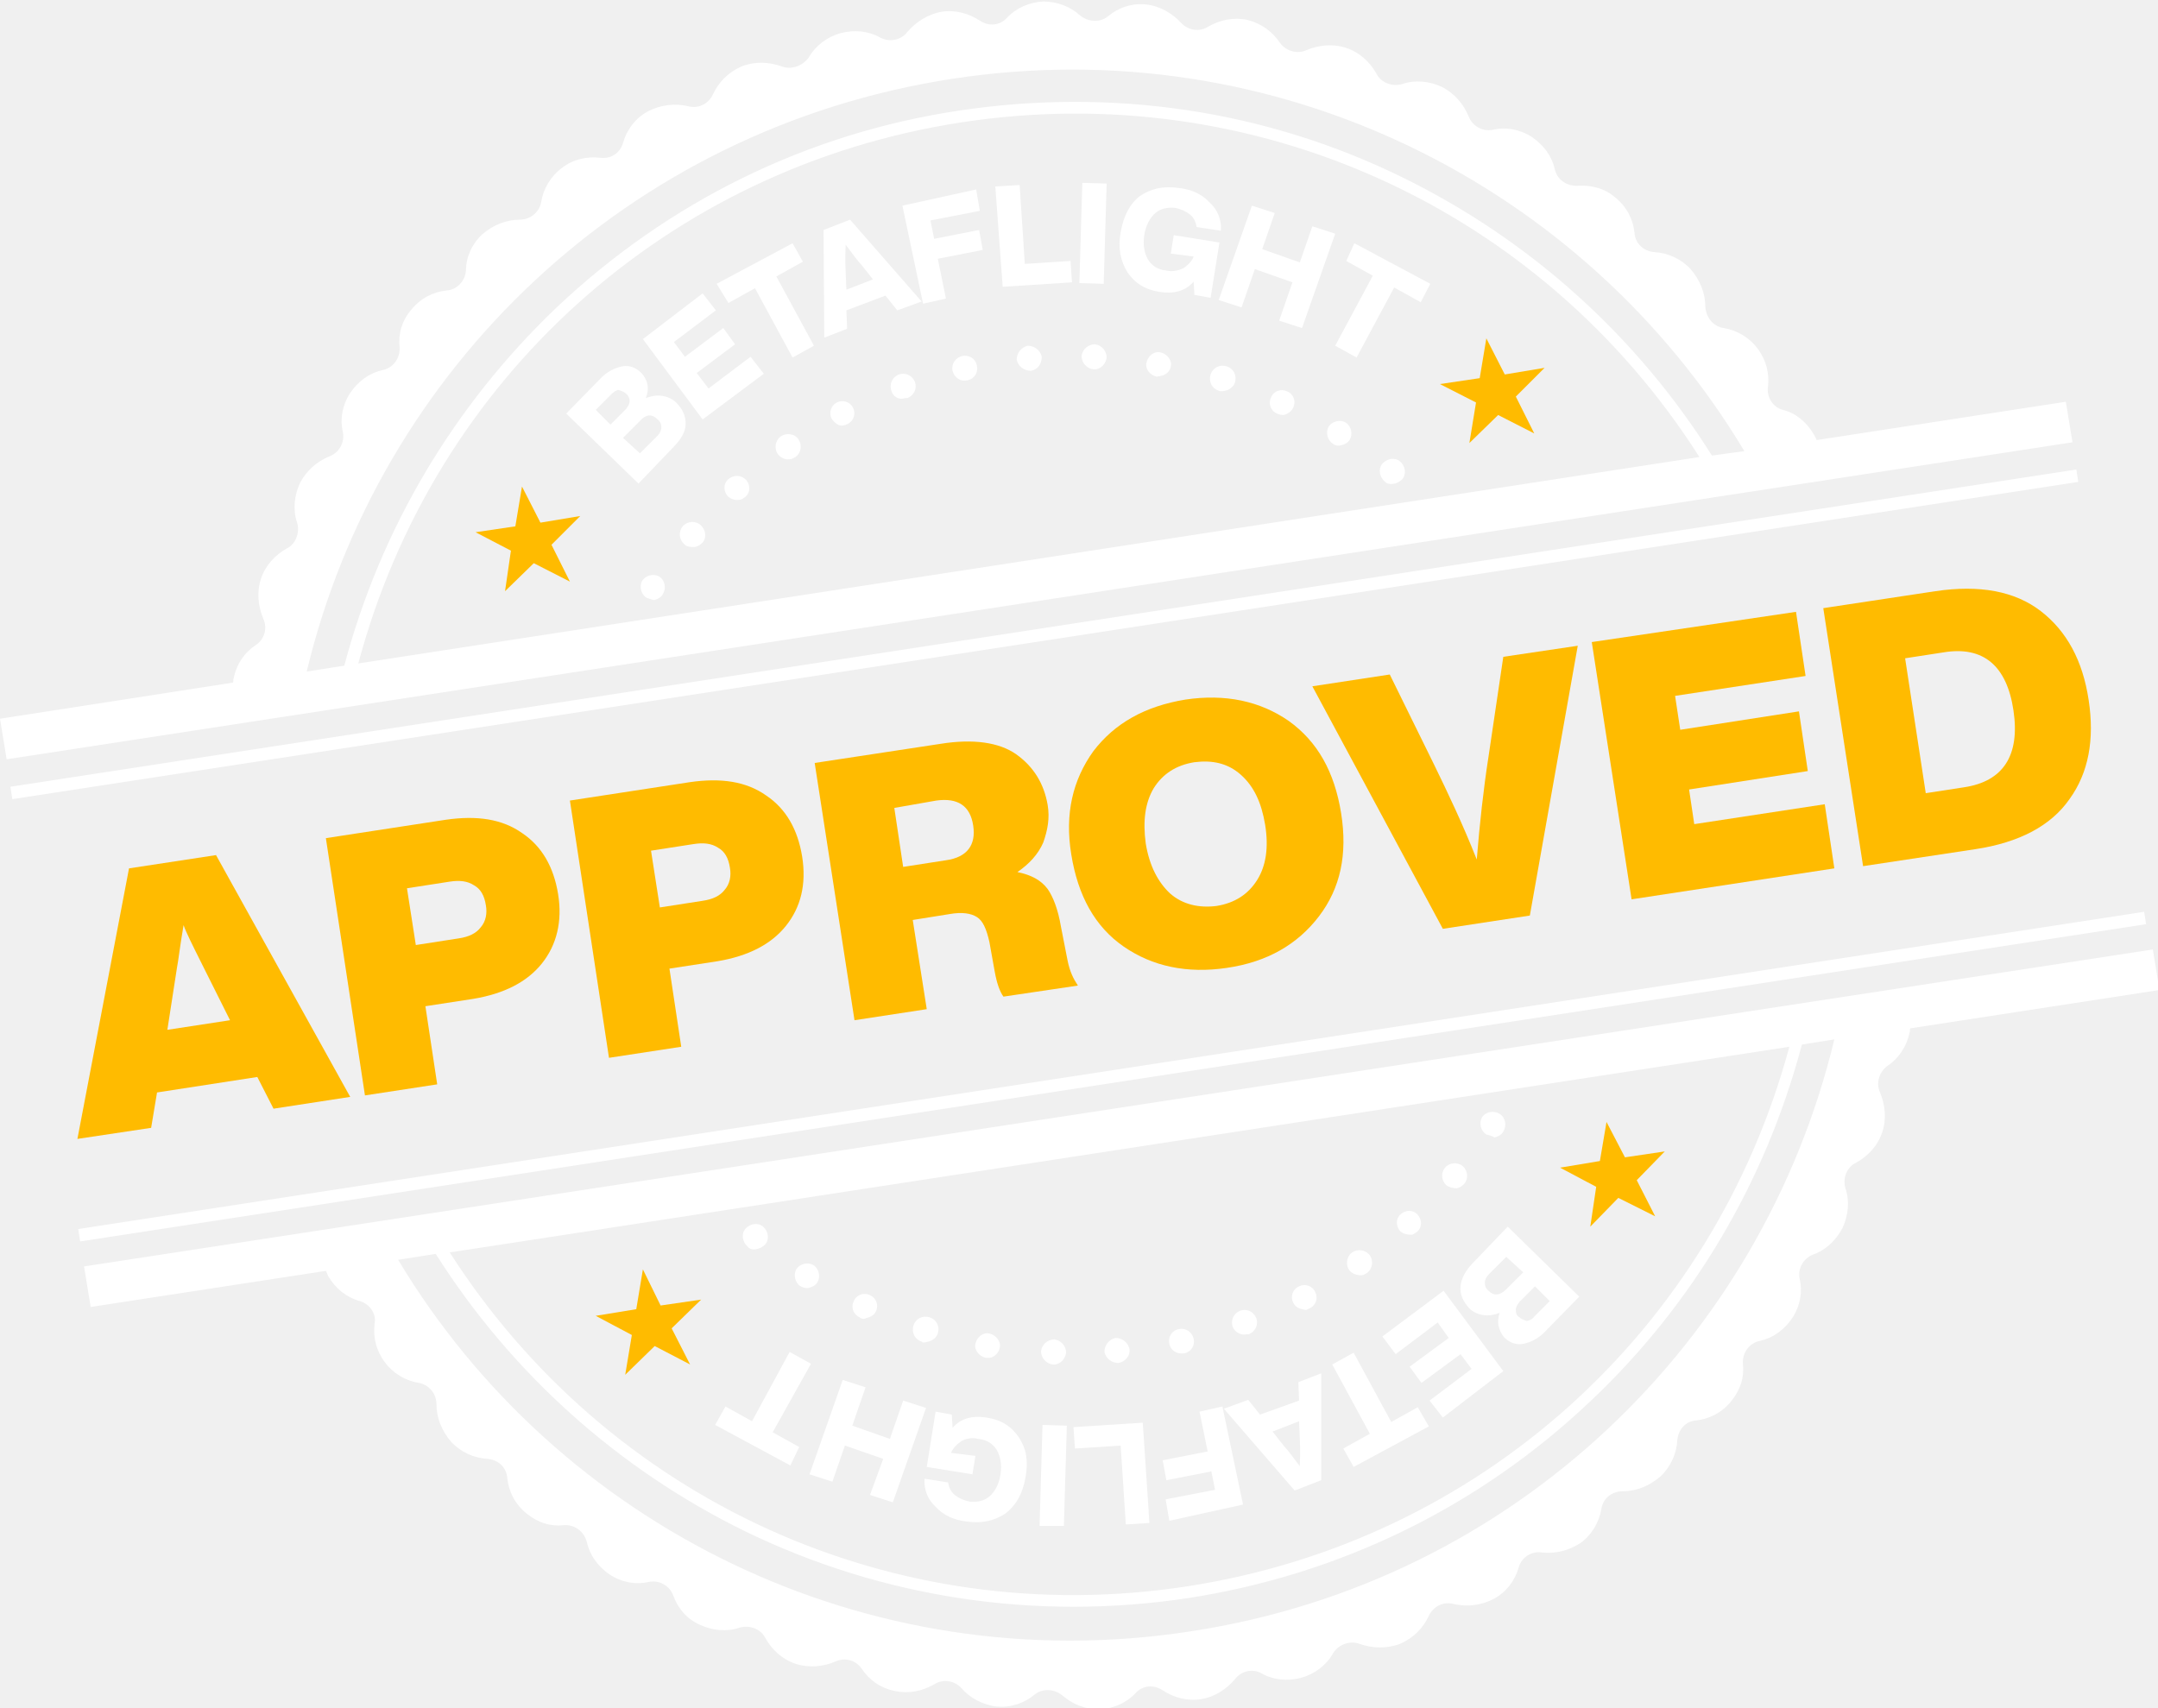
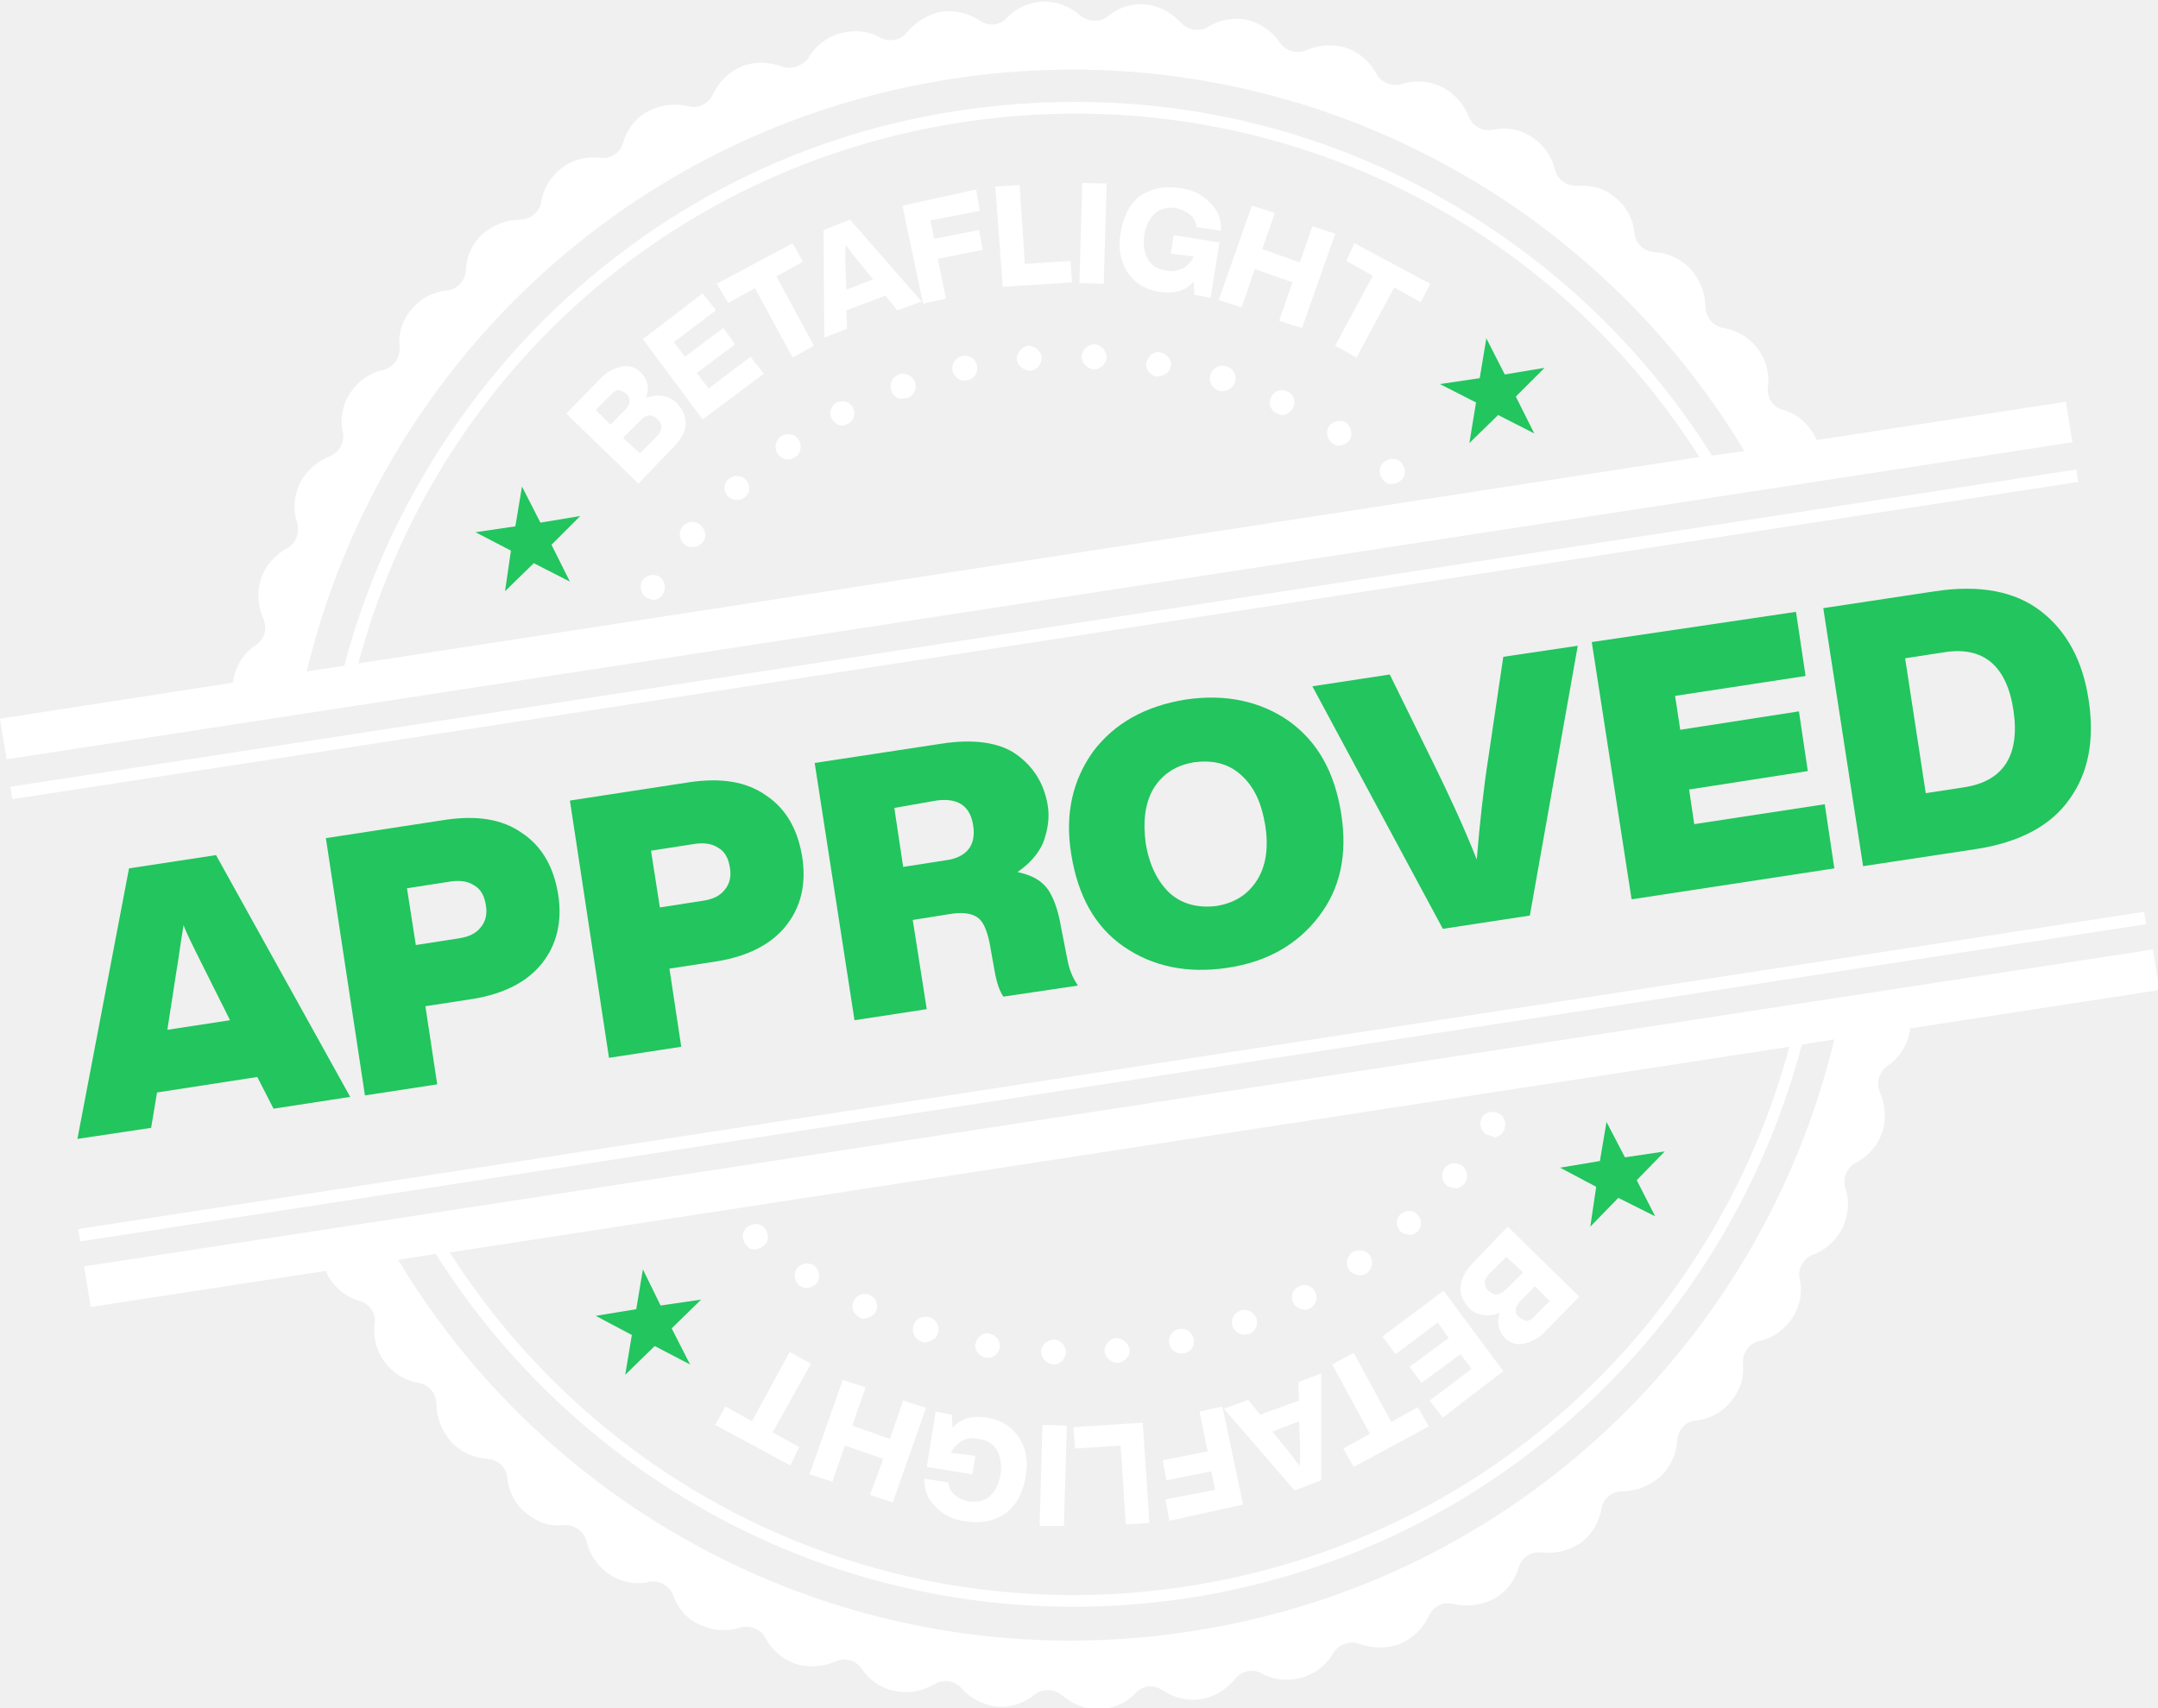
<svg xmlns="http://www.w3.org/2000/svg" version="1.2" baseProfile="tiny" id="Layer_1" x="0px" y="0px" width="292.7" height="231.7" viewBox="0 0 292.7 231.7" xml:space="preserve">
  <path fill="#FFFFFF" d="M11.4,171.8l0.9,5.5l31.9-4.9c0.1,0.2,0.2,0.4,0.3,0.7c1,1.7,2.5,2.9,4.3,3.4c1.4,0.4,2.3,1.8,2,3.1  c-0.2,1.8,0.2,3.6,1.4,5.2c1.1,1.5,2.8,2.5,4.6,2.8c1.3,0.2,2.4,1.4,2.4,2.9c0,1.8,0.7,3.6,2,5.1c1.3,1.4,3.1,2.2,4.9,2.3  c1.4,0.1,2.6,1.1,2.7,2.6c0.2,1.8,1,3.5,2.6,4.8s3.3,1.8,5.1,1.6c1.4-0.1,2.7,0.8,3.1,2.3c0.4,1.8,1.5,3.3,3.1,4.4  c1.7,1.1,3.6,1.4,5.3,1c1.4-0.3,2.8,0.5,3.3,1.8c0.6,1.7,1.8,3.2,3.6,4c1.7,0.8,3.7,1,5.4,0.4c1.4-0.4,2.9,0.2,3.5,1.4  c0.9,1.6,2.3,2.9,4.1,3.5c1.8,0.6,3.8,0.4,5.4-0.3c1.3-0.6,2.8-0.2,3.6,1c1,1.5,2.5,2.6,4.5,3c1.9,0.4,3.7,0,5.3-0.9  c1.2-0.8,2.8-0.5,3.7,0.5c1.1,1.3,2.9,2.3,4.8,2.5s3.8-0.5,5.1-1.6c1.1-0.9,2.7-0.8,3.8,0.1c1.4,1.2,3.1,1.9,5,1.9  c1.9-0.1,3.7-0.9,4.9-2.2c1-1.1,2.5-1.2,3.7-0.4c1.5,1,3.4,1.5,5.2,1.2c1.9-0.3,3.5-1.4,4.6-2.7c0.8-1.1,2.4-1.5,3.6-0.8  c1.6,0.9,3.5,1.1,5.4,0.6l0,0c1.8-0.5,3.4-1.7,4.3-3.3c0.7-1.2,2.3-1.8,3.6-1.3c1.7,0.6,3.6,0.7,5.5,0c1.8-0.8,3.1-2.1,3.9-3.8  c0.6-1.3,2-2,3.4-1.6c1.8,0.4,3.7,0.2,5.4-0.7s2.9-2.5,3.4-4.3c0.4-1.4,1.8-2.2,3.1-2c1.8,0.2,3.6-0.2,5.3-1.3  c1.5-1.1,2.5-2.8,2.8-4.6c0.2-1.4,1.4-2.4,2.9-2.4c1.8,0,3.6-0.7,5.1-2l0,0c1.4-1.3,2.2-3.1,2.3-4.9c0.1-1.4,1.1-2.6,2.5-2.7  c1.8-0.2,3.5-1,4.8-2.6s1.8-3.3,1.6-5.1c-0.1-1.4,0.8-2.8,2.3-3.1c1.8-0.4,3.3-1.5,4.4-3.1c1.1-1.7,1.4-3.6,1-5.3  c-0.3-1.4,0.5-2.8,1.8-3.3c1.7-0.6,3.1-1.9,4-3.6c0.8-1.7,1-3.7,0.4-5.4c-0.4-1.4,0.2-2.9,1.5-3.5c1.6-0.9,2.9-2.3,3.5-4.1  s0.4-3.7-0.3-5.4c-0.6-1.3-0.1-2.8,1-3.6c1.5-1,2.6-2.6,3-4.5c0.1-0.2,0-0.4,0.1-0.6l33.8-5.2l-0.9-5.5L11.4,171.8L11.4,171.8z   M242.7,142c-10.4,38.5-42,67.1-81.7,73.2s-78.5-11.7-100-45.3L242.7,142L242.7,142z M161.5,221.3c-44,6.8-85.9-14.4-107.5-50.4  l5.1-0.8c10.2,16.1,24.6,29.1,41.9,37.6c18.7,9.1,39.5,12.2,60.1,9.1c20.7-3.2,39.5-12.4,54.6-26.7c14-13.2,23.8-29.9,28.7-48.4  l4.4-0.7C239,181.8,205.5,214.6,161.5,221.3z" />
-   <polygon fill="#FFBB00" points="201.6,45.9 204.1,50.8 209.5,49.9 205.6,53.8 208.1,58.8 203.2,56.3 199.3,60.1 200.2,54.6   195.3,52.1 200.7,51.3 " />
-   <polygon fill="#FFBB00" points="70.8,66 73.3,70.9 78.7,70 74.8,73.9 77.3,78.9 72.4,76.4 68.5,80.2 69.3,74.7 64.5,72.2 69.9,71.4   " />
-   <polygon fill="#FFBB00" points="217.9,152.2 220.4,157 225.8,156.2 222,160.1 224.5,165 219.5,162.5 215.7,166.4 216.5,161   211.6,158.4 217,157.5 " />
-   <polygon fill="#FFBB00" points="87.2,172.2 89.6,177.1 95.1,176.3 91.1,180.2 93.6,185.1 88.8,182.6 84.8,186.5 85.7,181.1   80.8,178.5 86.3,177.6 " />
+   <polygon fill="#22C55E" points="201.6,45.9 204.1,50.8 209.5,49.9 205.6,53.8 208.1,58.8 203.2,56.3 199.3,60.1 200.2,54.6   195.3,52.1 200.7,51.3 " />
+   <polygon fill="#22C55E" points="70.8,66 73.3,70.9 78.7,70 74.8,73.9 77.3,78.9 72.4,76.4 68.5,80.2 69.3,74.7 64.5,72.2 69.9,71.4   " />
+   <polygon fill="#22C55E" points="217.9,152.2 220.4,157 225.8,156.2 222,160.1 224.5,165 219.5,162.5 215.7,166.4 216.5,161   211.6,158.4 217,157.5 " />
+   <polygon fill="#22C55E" points="87.2,172.2 89.6,177.1 95.1,176.3 91.1,180.2 93.6,185.1 88.8,182.6 84.8,186.5 85.7,181.1   80.8,178.5 86.3,177.6 " />
  <rect x="-0.1" y="85.2" transform="matrix(0.9884 -0.1518 0.1518 0.9884 -11.4209 22.4996)" fill="#FFFFFF" width="283.5" height="1.7" />
  <rect x="9.1" y="145.2" transform="matrix(0.9884 -0.1518 0.1518 0.9884 -20.4223 24.5915)" fill="#FFFFFF" width="283.5" height="1.7" />
  <g>
-     <path fill="#FFBB00" d="M47.5,148.8l-10.4,1.6l-2.2-4.3l-13.6,2.1l-0.8,4.8l-10,1.5l7-36.7l11.8-1.8L47.5,148.8z M24,131.3   l-1.3,8.4l8.5-1.3l-3.8-7.6c-1.3-2.6-2.2-4.4-2.5-5.3C24.4,128.4,24.2,130.3,24,131.3z" />
-     <path fill="#FFBB00" d="M44.2,113.7l16.3-2.5c4.2-0.6,7.6-0.1,10.3,1.8c2.7,1.8,4.3,4.6,4.9,8.3s-0.2,6.9-2.2,9.4s-5.1,4.1-9.3,4.8   l-6.5,1l1.6,10.6l-9.8,1.5C49.5,148.6,44.2,113.7,44.2,113.7z M56.4,128.2l5.8-0.9c1.4-0.2,2.4-0.7,3-1.5c0.7-0.8,0.9-1.9,0.7-3   c-0.2-1.3-0.7-2.2-1.6-2.7c-0.9-0.6-2-0.7-3.3-0.5l-5.8,0.9L56.4,128.2z" />
-     <path fill="#FFBB00" d="M77.3,108.6l16.3-2.5c4.2-0.6,7.6-0.1,10.3,1.8c2.7,1.8,4.3,4.6,4.9,8.3c0.6,3.8-0.2,6.9-2.2,9.4   s-5.1,4.1-9.3,4.8l-6.5,1l1.6,10.6l-9.8,1.5L77.3,108.6z M89.5,123.1l5.8-0.9c1.4-0.2,2.4-0.7,3-1.5c0.7-0.8,0.9-1.9,0.7-3   c-0.2-1.3-0.7-2.2-1.6-2.7c-0.9-0.6-2-0.7-3.3-0.5l-5.8,0.9L89.5,123.1z" />
-     <path fill="#FFBB00" d="M143.9,125.7l0.9,4.6c0.3,1.5,0.8,2.5,1.4,3.4l-10.1,1.5c-0.5-0.7-0.9-1.8-1.2-3.5l-0.7-3.9   c-0.4-1.8-0.9-2.9-1.7-3.4s-2-0.7-3.7-0.4l-5,0.8l1.9,12.1l-9.8,1.5l-5.4-34.9l17.1-2.6c4.4-0.7,7.9-0.2,10.2,1.4   c2.4,1.7,3.8,4,4.3,6.9c0.3,1.8,0,3.4-0.6,5.1c-0.7,1.6-1.9,2.9-3.5,4c1.9,0.4,3.2,1.1,4.1,2.3   C142.8,121.6,143.5,123.3,143.9,125.7z M121.3,109.6l1.2,8l5.8-0.9c2.9-0.4,4.1-2.1,3.7-4.7c-0.4-2.7-2.1-3.8-5-3.4L121.3,109.6   L121.3,109.6z" />
-     <path fill="#FFBB00" d="M166.4,131.3c-5.4,0.8-10.1-0.2-14-2.9s-6.2-6.9-7.1-12.5c-0.9-5.5,0.2-10.1,3-14c2.9-3.8,7-6.1,12.5-7   c5.4-0.8,10.1,0.2,14,2.9c3.9,2.8,6.2,6.9,7.1,12.5s-0.1,10.2-3,14C176,128.1,171.9,130.5,166.4,131.3z M158.7,121.2   c1.7,1.5,3.9,2,6.3,1.7c2.5-0.4,4.3-1.6,5.5-3.5s1.6-4.4,1.1-7.5c-0.5-3-1.5-5.2-3.3-6.8c-1.8-1.6-3.9-2-6.3-1.7   c-2.5,0.4-4.3,1.6-5.5,3.5c-1.2,2-1.5,4.5-1.1,7.5C155.9,117.5,157.1,119.7,158.7,121.2z" />
-     <path fill="#FFBB00" d="M201.9,102.6l2-13.5l10.1-1.5l-6.5,36.6l-11.8,1.8L178,93.1l10.5-1.6l6,12.2c1.9,3.9,3.9,8.1,5.8,12.9   C200.7,111.7,201.2,107.1,201.9,102.6z" />
-     <path fill="#FFBB00" d="M243.6,83l1.3,8.7l-17.7,2.7l0.7,4.6l16.1-2.5l1.2,8.1l-16.1,2.5l0.7,4.7l17.7-2.7l1.3,8.7l-27.5,4.2   l-5.4-34.9L243.6,83z" />
-     <path fill="#FFBB00" d="M247.3,82.5l15.2-2.3c6-0.9,10.8,0,14.3,2.7s5.7,6.7,6.5,12.1c0.8,5.3,0,9.8-2.6,13.4   c-2.5,3.6-6.8,5.9-12.8,6.8l-15.2,2.3L247.3,82.5L247.3,82.5z M261.2,107.6l5.2-0.8c5.3-0.8,7.6-4.3,6.7-10.4s-4.1-8.8-9.5-7.9   l-5.2,0.8L261.2,107.6z" />
+     <path fill="#22C55E" d="M47.5,148.8l-10.4,1.6l-2.2-4.3l-13.6,2.1l-0.8,4.8l-10,1.5l7-36.7l11.8-1.8L47.5,148.8z M24,131.3   l-1.3,8.4l8.5-1.3l-3.8-7.6c-1.3-2.6-2.2-4.4-2.5-5.3C24.4,128.4,24.2,130.3,24,131.3z" />
+     <path fill="#22C55E" d="M44.2,113.7l16.3-2.5c4.2-0.6,7.6-0.1,10.3,1.8c2.7,1.8,4.3,4.6,4.9,8.3s-0.2,6.9-2.2,9.4s-5.1,4.1-9.3,4.8   l-6.5,1l1.6,10.6l-9.8,1.5C49.5,148.6,44.2,113.7,44.2,113.7z M56.4,128.2l5.8-0.9c1.4-0.2,2.4-0.7,3-1.5c0.7-0.8,0.9-1.9,0.7-3   c-0.2-1.3-0.7-2.2-1.6-2.7c-0.9-0.6-2-0.7-3.3-0.5l-5.8,0.9L56.4,128.2z" />
+     <path fill="#22C55E" d="M77.3,108.6l16.3-2.5c4.2-0.6,7.6-0.1,10.3,1.8c2.7,1.8,4.3,4.6,4.9,8.3c0.6,3.8-0.2,6.9-2.2,9.4   s-5.1,4.1-9.3,4.8l-6.5,1l1.6,10.6l-9.8,1.5L77.3,108.6z M89.5,123.1l5.8-0.9c1.4-0.2,2.4-0.7,3-1.5c0.7-0.8,0.9-1.9,0.7-3   c-0.2-1.3-0.7-2.2-1.6-2.7c-0.9-0.6-2-0.7-3.3-0.5l-5.8,0.9L89.5,123.1z" />
+     <path fill="#22C55E" d="M143.9,125.7l0.9,4.6c0.3,1.5,0.8,2.5,1.4,3.4l-10.1,1.5c-0.5-0.7-0.9-1.8-1.2-3.5l-0.7-3.9   c-0.4-1.8-0.9-2.9-1.7-3.4s-2-0.7-3.7-0.4l-5,0.8l1.9,12.1l-9.8,1.5l-5.4-34.9l17.1-2.6c4.4-0.7,7.9-0.2,10.2,1.4   c2.4,1.7,3.8,4,4.3,6.9c0.3,1.8,0,3.4-0.6,5.1c-0.7,1.6-1.9,2.9-3.5,4c1.9,0.4,3.2,1.1,4.1,2.3   C142.8,121.6,143.5,123.3,143.9,125.7z M121.3,109.6l1.2,8l5.8-0.9c2.9-0.4,4.1-2.1,3.7-4.7c-0.4-2.7-2.1-3.8-5-3.4L121.3,109.6   L121.3,109.6z" />
+     <path fill="#22C55E" d="M166.4,131.3c-5.4,0.8-10.1-0.2-14-2.9s-6.2-6.9-7.1-12.5c-0.9-5.5,0.2-10.1,3-14c2.9-3.8,7-6.1,12.5-7   c5.4-0.8,10.1,0.2,14,2.9c3.9,2.8,6.2,6.9,7.1,12.5s-0.1,10.2-3,14C176,128.1,171.9,130.5,166.4,131.3z M158.7,121.2   c1.7,1.5,3.9,2,6.3,1.7c2.5-0.4,4.3-1.6,5.5-3.5s1.6-4.4,1.1-7.5c-0.5-3-1.5-5.2-3.3-6.8c-1.8-1.6-3.9-2-6.3-1.7   c-2.5,0.4-4.3,1.6-5.5,3.5c-1.2,2-1.5,4.5-1.1,7.5C155.9,117.5,157.1,119.7,158.7,121.2z" />
+     <path fill="#22C55E" d="M201.9,102.6l2-13.5l10.1-1.5l-6.5,36.6l-11.8,1.8L178,93.1l10.5-1.6l6,12.2c1.9,3.9,3.9,8.1,5.8,12.9   C200.7,111.7,201.2,107.1,201.9,102.6z" />
+     <path fill="#22C55E" d="M243.6,83l1.3,8.7l-17.7,2.7l0.7,4.6l16.1-2.5l1.2,8.1l-16.1,2.5l0.7,4.7l17.7-2.7l1.3,8.7l-27.5,4.2   l-5.4-34.9L243.6,83z" />
+     <path fill="#22C55E" d="M247.3,82.5l15.2-2.3c6-0.9,10.8,0,14.3,2.7s5.7,6.7,6.5,12.1c0.8,5.3,0,9.8-2.6,13.4   c-2.5,3.6-6.8,5.9-12.8,6.8l-15.2,2.3L247.3,82.5L247.3,82.5z M261.2,107.6l5.2-0.8c5.3-0.8,7.6-4.3,6.7-10.4s-4.1-8.8-9.5-7.9   l-5.2,0.8L261.2,107.6z" />
  </g>
  <g>
    <path fill="#FFFFFF" d="M87.6,54c0.8-0.3,1.5-0.4,2.2-0.3c0.7,0.1,1.4,0.4,1.9,0.9c0.9,0.9,1.3,1.8,1.3,2.9s-0.7,2.2-1.8,3.3   l-4.6,4.8l-9.8-9.5l4.5-4.6c1-1.1,2.1-1.6,3.1-1.8s1.9,0.2,2.6,0.9C87.9,51.6,88.1,52.7,87.6,54z M82.9,53.5l-2.1,2.1l2,2l2.1-2.1   c0.3-0.4,0.5-0.7,0.5-1.1s-0.2-0.8-0.5-1c-0.3-0.3-0.7-0.4-1-0.5C83.6,52.9,83.2,53.2,82.9,53.5z M86.8,61.5l2.3-2.3   c0.4-0.4,0.6-0.8,0.6-1.2s-0.1-0.8-0.5-1.1c-0.8-0.8-1.6-0.7-2.4,0.2l-2.3,2.3L86.8,61.5z" />
    <path fill="#FFFFFF" d="M95.3,39.8l1.8,2.3l-5.7,4.3l1.5,2l5.2-3.9l1.6,2.2l-5.2,3.9l1.6,2.1l5.7-4.3l1.8,2.3l-8.3,6.2L87.2,46   L95.3,39.8z" />
    <path fill="#FFFFFF" d="M97.2,38.5l10.3-5.5l1.4,2.5l-3.6,2l5.1,9.4l-2.9,1.6l-5.1-9.4l-3.6,2L97.2,38.5z" />
    <path fill="#FFFFFF" d="M125,40.9l-3.3,1.2l-1.6-2l-5.3,2l0.1,2.5l-3.1,1.2l-0.1-14.6l3.6-1.4L125,40.9z M114.7,36.9l0.1,2.4   l3.6-1.4l-1.5-1.9c-0.5-0.5-1.2-1.5-2.2-2.8C114.6,35.4,114.7,36.6,114.7,36.9z" />
    <path fill="#FFFFFF" d="M132.4,25.7l0.5,2.9l-6.7,1.3l0.5,2.5l6.1-1.2l0.5,2.7l-6.1,1.2l1.1,5.4l-3.1,0.7l-2.8-13.3L132.4,25.7z" />
    <path fill="#FFFFFF" d="M138.3,25.1l0.7,10.7l6.2-0.4l0.2,2.9l-9.4,0.6l-1-13.6L138.3,25.1z" />
    <path fill="#FFFFFF" d="M149.7,38.5l-3.3-0.1l0.4-13.6l3.3,0.1L149.7,38.5z" />
    <path fill="#FFFFFF" d="M158.8,34.4l0.4-2.5l6.2,1l-1.2,7.5L162,40l-0.1-1.8c-1.1,1.3-2.7,1.7-4.6,1.4c-2-0.3-3.4-1.2-4.4-2.7   c-0.9-1.5-1.3-3.2-0.9-5.4s1.2-3.8,2.6-4.9c1.5-1,3.1-1.4,5.3-1.1c1.8,0.2,3.2,0.9,4.2,2c1.1,1,1.6,2.4,1.5,3.8l-3.3-0.5   c-0.1-0.7-0.4-1.3-0.9-1.7c-0.5-0.4-1.1-0.7-2-0.9c-1.1-0.1-2,0.1-2.7,0.7s-1.3,1.7-1.5,3c-0.2,1.3,0,2.4,0.5,3.3   c0.5,0.8,1.3,1.4,2.5,1.5c0.8,0.2,1.6,0,2.3-0.3c0.6-0.4,1.2-1,1.4-1.6L158.8,34.4z" />
    <path fill="#FFFFFF" d="M176.3,35.6l1.7-4.9l3.1,1l-4.5,12.8l-3.1-1l1.8-5.2l-5.1-1.8l-1.8,5.2l-3.1-1l4.5-12.8l3.1,1l-1.7,4.9   L176.3,35.6z" />
    <path fill="#FFFFFF" d="M183.7,33l10.3,5.5l-1.3,2.5l-3.6-2l-5.1,9.5l-2.9-1.6l5.1-9.5l-3.6-2L183.7,33z" />
  </g>
  <g>
    <path fill="#FFFFFF" d="M203.4,178.1c-0.8,0.3-1.5,0.4-2.2,0.3s-1.4-0.4-1.9-0.9c-0.8-0.9-1.3-1.8-1.2-3c0.1-1.1,0.7-2.2,1.8-3.3   l4.6-4.8l9.7,9.5l-4.5,4.6c-1,1.1-2.1,1.6-3.1,1.8s-1.9-0.2-2.6-0.9C203.2,180.4,203,179.3,203.4,178.1z M204.3,170.5l-2.3,2.3   c-0.4,0.4-0.6,0.8-0.6,1.2s0.1,0.8,0.5,1.1c0.7,0.7,1.5,0.7,2.4-0.2l2.3-2.3L204.3,170.5z M208.1,178.6l2.1-2.1l-2-2l-2.1,2.1   c-0.3,0.4-0.5,0.7-0.5,1.1s0.1,0.8,0.5,1c0.3,0.3,0.7,0.4,1,0.5C207.5,179.1,207.8,179,208.1,178.6z" />
    <path fill="#FFFFFF" d="M195.7,192.3l-1.8-2.3l5.7-4.3l-1.5-2l-5.3,3.9l-1.6-2.2l5.3-3.9l-1.5-2.1l-5.7,4.3l-1.8-2.4l8.3-6.2   l8.1,10.9L195.7,192.3z" />
    <path fill="#FFFFFF" d="M193.8,193.5l-10.2,5.5l-1.4-2.5l3.6-2l-5.1-9.4l2.9-1.6l5.1,9.4l3.6-2L193.8,193.5z" />
    <path fill="#FFFFFF" d="M166,191.1l3.3-1.2l1.6,2l5.3-1.9l-0.1-2.5l3.1-1.2v14.5l-3.6,1.4L166,191.1z M176.3,195.2l-0.1-2.4   l-3.6,1.4l1.5,1.9c0.5,0.5,1.2,1.5,2.2,2.8C176.4,196.6,176.3,195.4,176.3,195.2z" />
    <path fill="#FFFFFF" d="M158.6,206.3l-0.5-2.9l6.7-1.3l-0.5-2.5l-6.1,1.2l-0.5-2.7l6.1-1.2l-1.1-5.4l3.1-0.7l2.8,13.3L158.6,206.3z   " />
    <path fill="#FFFFFF" d="M152.7,206.8l-0.7-10.7l-6.2,0.4l-0.2-2.9l9.4-0.6l0.9,13.6L152.7,206.8z" />
    <path fill="#FFFFFF" d="M141.4,193.3l3.3,0.1l-0.4,13.6H141L141.4,193.3z" />
    <path fill="#FFFFFF" d="M132.3,197.5l-0.4,2.5l-6.2-1l1.2-7.5l2.2,0.4l0.1,1.8c1.1-1.3,2.7-1.7,4.6-1.4c2,0.3,3.4,1.2,4.4,2.7   s1.3,3.2,0.9,5.4c-0.4,2.2-1.2,3.7-2.7,4.9c-1.5,1-3.2,1.4-5.3,1.1c-1.8-0.2-3.2-0.9-4.2-2c-1.1-1-1.6-2.4-1.5-3.8l3.2,0.5   c0.1,0.7,0.4,1.3,0.9,1.7s1.1,0.7,2,0.9c1.1,0.1,2-0.1,2.7-0.7s1.3-1.6,1.5-3c0.2-1.3,0-2.4-0.5-3.3c-0.5-0.8-1.3-1.4-2.5-1.5   c-0.8-0.2-1.6-0.1-2.3,0.3c-0.6,0.4-1.2,1-1.4,1.6L132.3,197.5z" />
    <path fill="#FFFFFF" d="M114.6,196.1l-1.7,4.9l-3.1-1l4.5-12.8l3.1,1l-1.8,5.2l5.1,1.8l1.8-5.2l3.1,1l-4.5,12.8l-3.1-1l1.8-4.9   L114.6,196.1z" />
    <path fill="#FFFFFF" d="M107.2,198.8L97,193.3l1.4-2.5l3.6,2l5.1-9.4l2.9,1.6l-5.2,9.3l3.6,2L107.2,198.8z" />
  </g>
  <g>
    <path fill="#FFFFFF" d="M87.7,81.1c-0.8-0.5-1-1.6-0.6-2.3l0,0c0.5-0.8,1.6-1,2.3-0.6l0,0c0.8,0.5,1,1.6,0.5,2.4l0,0   c-0.2,0.4-0.7,0.7-1.2,0.8l0,0C88.5,81.4,88.1,81.2,87.7,81.1z M187.8,65.3c-0.7-0.6-0.9-1.7-0.3-2.4l0,0c0.6-0.7,1.7-0.9,2.4-0.3   l0,0c0.7,0.6,0.9,1.7,0.3,2.4l0,0c-0.3,0.3-0.6,0.5-1,0.6l0,0C188.7,65.7,188.1,65.7,187.8,65.3z M92.8,73.8   c-0.7-0.6-0.8-1.7-0.2-2.4l0,0c0.6-0.7,1.7-0.8,2.4-0.2l0,0c0.7,0.6,0.9,1.7,0.3,2.4l0,0c-0.3,0.3-0.6,0.5-1,0.6l0,0   C93.6,74.2,93.1,74.2,92.8,73.8z M180.8,60.2c-0.8-0.5-1-1.6-0.6-2.3l0,0c0.5-0.8,1.6-1,2.3-0.6l0,0l0,0l0,0c0.8,0.5,1,1.6,0.6,2.3   l0,0c-0.2,0.4-0.7,0.7-1.2,0.8l0,0C181.6,60.5,181.2,60.5,180.8,60.2z M98.7,67.3c-0.6-0.7-0.6-1.7,0.1-2.3l0,0   c0.7-0.6,1.7-0.6,2.4,0.1l0,0c0.6,0.7,0.6,1.7-0.1,2.3l0,0c-0.3,0.2-0.5,0.4-0.8,0.4l0,0C99.7,67.9,99.1,67.7,98.7,67.3z    M173.2,56.1c-0.9-0.4-1.2-1.4-0.8-2.2l0,0c0.4-0.9,1.4-1.2,2.2-0.8l0,0l0,0l0,0c0.9,0.4,1.2,1.4,0.8,2.2l0,0   c-0.2,0.5-0.8,0.9-1.3,1l0,0C174,56.3,173.6,56.3,173.2,56.1z M105.5,61.6c-0.5-0.7-0.4-1.8,0.4-2.4l0,0c0.7-0.5,1.9-0.4,2.4,0.4   l0,0c0.5,0.7,0.4,1.8-0.4,2.4l0,0c-0.2,0.1-0.5,0.3-0.8,0.3l0,0C106.5,62.4,105.9,62.1,105.5,61.6z M165.3,53   c-0.9-0.3-1.4-1.2-1.1-2.2l0,0c0.3-0.9,1.2-1.4,2.2-1.1l0,0l0,0l0,0c0.9,0.3,1.4,1.2,1.1,2.2l0,0c-0.2,0.6-0.8,1-1.3,1.1l0,0   C165.8,53.1,165.5,53.1,165.3,53z M112.8,56.8c-0.4-0.8-0.1-1.8,0.7-2.2l0,0l0,0l0,0c0.8-0.4,1.8-0.1,2.2,0.7l0,0   c0.4,0.8,0.1,1.8-0.7,2.2l0,0c-0.2,0.1-0.4,0.2-0.6,0.2l0,0C113.9,57.9,113.2,57.4,112.8,56.8z M156.9,51.1c-0.9-0.2-1.6-1-1.4-1.9   l0,0c0.2-0.9,1-1.6,1.9-1.4l0,0c0.9,0.2,1.6,1.1,1.4,1.9l0,0c-0.1,0.7-0.7,1.2-1.4,1.3l0,0C157.3,51.1,157.1,51,156.9,51.1z    M120.9,53c-0.3-0.9,0.1-1.8,1-2.2l0,0c0.9-0.3,1.8,0.1,2.2,1l0,0c0.3,0.9-0.1,1.8-1,2.2l0,0c-0.1,0-0.2,0-0.3,0l0,0   C121.9,54.3,121.1,53.8,120.9,53z M148.3,50.1c-0.9-0.1-1.6-0.9-1.6-1.8l0,0c0.1-0.9,0.9-1.6,1.8-1.6l0,0c0.9,0.1,1.6,0.9,1.6,1.8   l0,0c-0.1,0.8-0.7,1.5-1.5,1.6l0,0C148.5,50.1,148.4,50.1,148.3,50.1z M129.2,50.3c-0.2-0.9,0.4-1.8,1.3-2l0,0   c0.9-0.2,1.8,0.3,2,1.3l0,0c0.2,0.9-0.3,1.8-1.3,2l0,0h-0.1l0,0C130.3,51.8,129.4,51.2,129.2,50.3z M139.8,50.3   c-0.9,0-1.7-0.6-1.9-1.5l0,0c0-0.9,0.6-1.7,1.5-1.9l0,0c0.9,0,1.7,0.6,1.9,1.5l0,0C141.3,49.4,140.7,50.2,139.8,50.3L139.8,50.3   C139.9,50.3,139.8,50.3,139.8,50.3z" />
  </g>
  <g>
    <path fill="#FFFFFF" d="M151.7,184.9c-0.9,0-1.7-0.6-1.9-1.5l0,0c0-0.9,0.6-1.7,1.5-1.9l0,0c0.9,0,1.7,0.6,1.9,1.5l0,0   C153.3,183.9,152.7,184.7,151.7,184.9L151.7,184.9L151.7,184.9z M158.6,182.3c-0.2-0.9,0.3-1.8,1.3-2l0,0c0.9-0.2,1.8,0.4,2,1.3   l0,0c0.2,0.9-0.3,1.8-1.3,2l0,0h-0.1l0,0C159.6,183.7,158.8,183.2,158.6,182.3z M142.8,185.1c-0.9-0.1-1.6-0.9-1.6-1.8l0,0   c0.1-0.9,0.9-1.6,1.8-1.6l0,0c0.9,0.1,1.6,0.9,1.6,1.8l0,0c-0.1,0.8-0.7,1.5-1.5,1.6l0,0C143,185.1,142.9,185.1,142.8,185.1z    M167.2,180c-0.3-0.9,0.1-1.8,1-2.2l0,0c0.9-0.3,1.8,0.1,2.2,1l0,0c0.3,0.9-0.1,1.8-1,2.2l0,0c-0.1,0-0.2,0-0.3,0l0,0   C168.3,181.2,167.5,180.7,167.2,180z M133.7,184.2L133.7,184.2L133.7,184.2c-0.9-0.2-1.6-1.1-1.4-1.9l0,0c0.2-0.9,1-1.6,1.9-1.4   l0,0c0.9,0.2,1.6,1.1,1.4,1.9l0,0c-0.1,0.7-0.7,1.3-1.4,1.4l0,0C134.1,184.2,133.9,184.2,133.7,184.2z M175.4,176.7   c-0.4-0.8-0.1-1.8,0.8-2.2l0,0c0.8-0.4,1.8-0.1,2.2,0.8l0,0c0.4,0.8,0.1,1.8-0.8,2.2l0,0l0,0l0,0c-0.2,0.1-0.4,0.2-0.5,0.2l0,0   C176.4,177.6,175.7,177.4,175.4,176.7z M125,182c-0.9-0.3-1.4-1.2-1.1-2.2l0,0c0.3-0.9,1.2-1.4,2.2-1.1l0,0   c0.9,0.3,1.4,1.2,1.1,2.2l0,0c-0.2,0.6-0.8,1-1.3,1.1l0,0C125.5,182.1,125.2,182.2,125,182z M183,172.3c-0.5-0.7-0.4-1.8,0.4-2.4   l0,0c0.7-0.5,1.8-0.4,2.4,0.4l0,0c0.5,0.7,0.4,1.8-0.4,2.4l0,0l0,0l0,0c-0.2,0.1-0.5,0.3-0.7,0.3l0,0   C184,173,183.4,172.8,183,172.3z M116.6,178.7c-0.9-0.4-1.2-1.4-0.8-2.2l0,0c0.4-0.9,1.4-1.2,2.2-0.8l0,0c0.9,0.4,1.2,1.4,0.8,2.2   l0,0c-0.2,0.5-0.8,0.8-1.3,0.9l0,0C117.2,179,116.8,178.9,116.6,178.7z M189.9,167c-0.6-0.7-0.6-1.7,0.1-2.3l0,0   c0.7-0.6,1.7-0.6,2.3,0.1l0,0c0.6,0.7,0.6,1.7-0.1,2.3l0,0c-0.3,0.2-0.5,0.4-0.8,0.4l0,0C190.9,167.5,190.3,167.4,189.9,167z    M108.6,174.5c-0.8-0.5-1-1.6-0.6-2.3l0,0c0.5-0.8,1.6-1,2.3-0.6l0,0c0.8,0.5,1,1.6,0.6,2.3l0,0c-0.2,0.4-0.7,0.7-1.2,0.8l0,0   C109.4,174.8,109,174.7,108.6,174.5z M196.2,160.8c-0.7-0.6-0.8-1.7-0.2-2.4l0,0c0.6-0.7,1.7-0.8,2.4-0.2l0,0   c0.7,0.6,0.8,1.7,0.2,2.4l0,0c-0.3,0.3-0.6,0.5-1,0.6l0,0C197.2,161.2,196.6,161.1,196.2,160.8z M101.4,169.1L101.4,169.1   L101.4,169.1c-0.7-0.6-0.9-1.7-0.3-2.4l0,0c0.6-0.7,1.7-0.9,2.4-0.3l0,0c0.7,0.6,0.9,1.7,0.3,2.4l0,0c-0.3,0.3-0.6,0.5-1,0.6l0,0   C102.2,169.6,101.7,169.5,101.4,169.1z M201.6,153.9c-0.8-0.5-1-1.6-0.6-2.3l0,0c0.5-0.8,1.6-1,2.4-0.5l0,0c0.8,0.5,1,1.6,0.5,2.4   l0,0l0,0l0,0c-0.2,0.4-0.7,0.7-1.2,0.8l0,0C202.4,154.1,202,154,201.6,153.9z" />
  </g>
  <path fill="#FFFFFF" d="M246.4,59.7c-0.1-0.3-0.3-0.6-0.4-0.8c-1-1.7-2.5-2.9-4.2-3.3c-1.4-0.4-2.2-1.8-2-3.1  c0.2-1.8-0.2-3.6-1.4-5.2c-1.1-1.5-2.8-2.5-4.6-2.8c-1.4-0.2-2.4-1.4-2.5-2.9c0-1.8-0.7-3.6-2-5.1c-1.3-1.4-3.1-2.2-4.9-2.3  c-1.4-0.1-2.6-1.1-2.7-2.6c-0.2-1.8-1-3.5-2.6-4.8c-1.5-1.3-3.3-1.7-5.1-1.6c-1.4,0.1-2.8-0.8-3.1-2.2c-0.4-1.8-1.5-3.3-3.1-4.4  c-1.7-1.1-3.6-1.4-5.3-1c-1.4,0.3-2.8-0.5-3.3-1.8c-0.7-1.7-1.9-3.1-3.6-4c-1.7-0.8-3.7-1-5.4-0.4c-1.4,0.4-2.9-0.2-3.5-1.4  c-0.9-1.6-2.3-2.9-4.1-3.5s-3.7-0.4-5.4,0.3c-1.3,0.6-2.8,0.1-3.6-1c-1-1.5-2.5-2.6-4.4-3.1l0,0c-1.9-0.4-3.7,0-5.3,0.9  c-1.2,0.8-2.8,0.5-3.7-0.5c-1.2-1.3-2.9-2.3-4.8-2.5c-2-0.2-3.8,0.5-5.1,1.6c-1.1,0.9-2.7,0.8-3.8-0.1c-1.3-1.2-3.1-1.9-5-1.9  c-1.9,0.1-3.7,0.9-4.9,2.2c-1,1.1-2.5,1.2-3.7,0.4c-1.5-1-3.4-1.5-5.2-1.2s-3.5,1.4-4.6,2.7c-0.8,1.1-2.4,1.5-3.7,0.8  c-1.6-0.9-3.5-1.1-5.4-0.6c-1.8,0.5-3.4,1.7-4.3,3.3C108.8,9,107.3,9.5,106,9c-1.7-0.6-3.6-0.7-5.4,0l0,0c-1.8,0.8-3.1,2.1-3.9,3.8  c-0.6,1.3-2,2-3.4,1.6c-1.7-0.4-3.7-0.2-5.4,0.7s-2.9,2.5-3.4,4.3c-0.4,1.4-1.7,2.2-3.1,2c-1.8-0.2-3.7,0.2-5.2,1.4  c-1.5,1.1-2.5,2.8-2.8,4.6c-0.2,1.3-1.4,2.4-2.9,2.4c-1.8,0-3.6,0.7-5.1,2c-1.4,1.3-2.2,3.1-2.2,4.9c-0.1,1.4-1.2,2.6-2.6,2.7  c-1.8,0.2-3.5,1-4.8,2.6c-1.3,1.5-1.8,3.3-1.6,5.1c0.1,1.4-0.8,2.8-2.3,3.1c-1.8,0.4-3.3,1.5-4.4,3.1c-1.1,1.7-1.4,3.6-1,5.3  c0.3,1.4-0.5,2.8-1.8,3.3c-1.7,0.7-3.1,1.9-4,3.6c-0.8,1.7-1,3.7-0.4,5.4c0.4,1.4-0.2,2.9-1.4,3.5c-1.6,0.9-2.9,2.3-3.5,4.1  c-0.6,1.8-0.4,3.7,0.3,5.4c0.6,1.3,0.2,2.8-1,3.6c-1.5,1-2.6,2.5-3,4.5l0,0c-0.1,0.2,0,0.4-0.1,0.6L0,97.5l0.9,5.5l280.2-43  l-0.9-5.5L246.4,59.7z M48.6,90c10.3-38.6,42-67.3,81.8-73.4C170.1,10.5,209,28.2,230.5,62L48.6,90z M232.2,61.8  c-10.2-16.2-24.6-29.2-41.9-37.7c-18.7-9.2-39.5-12.2-60.2-9.1S90.6,27.4,75.4,41.8c-13.9,13.3-23.8,30-28.7,48.5l-5.1,0.8  c9.8-40.9,43.4-73.6,87.5-80.4S215,25.2,236.6,61.2L232.2,61.8z" />
</svg>
